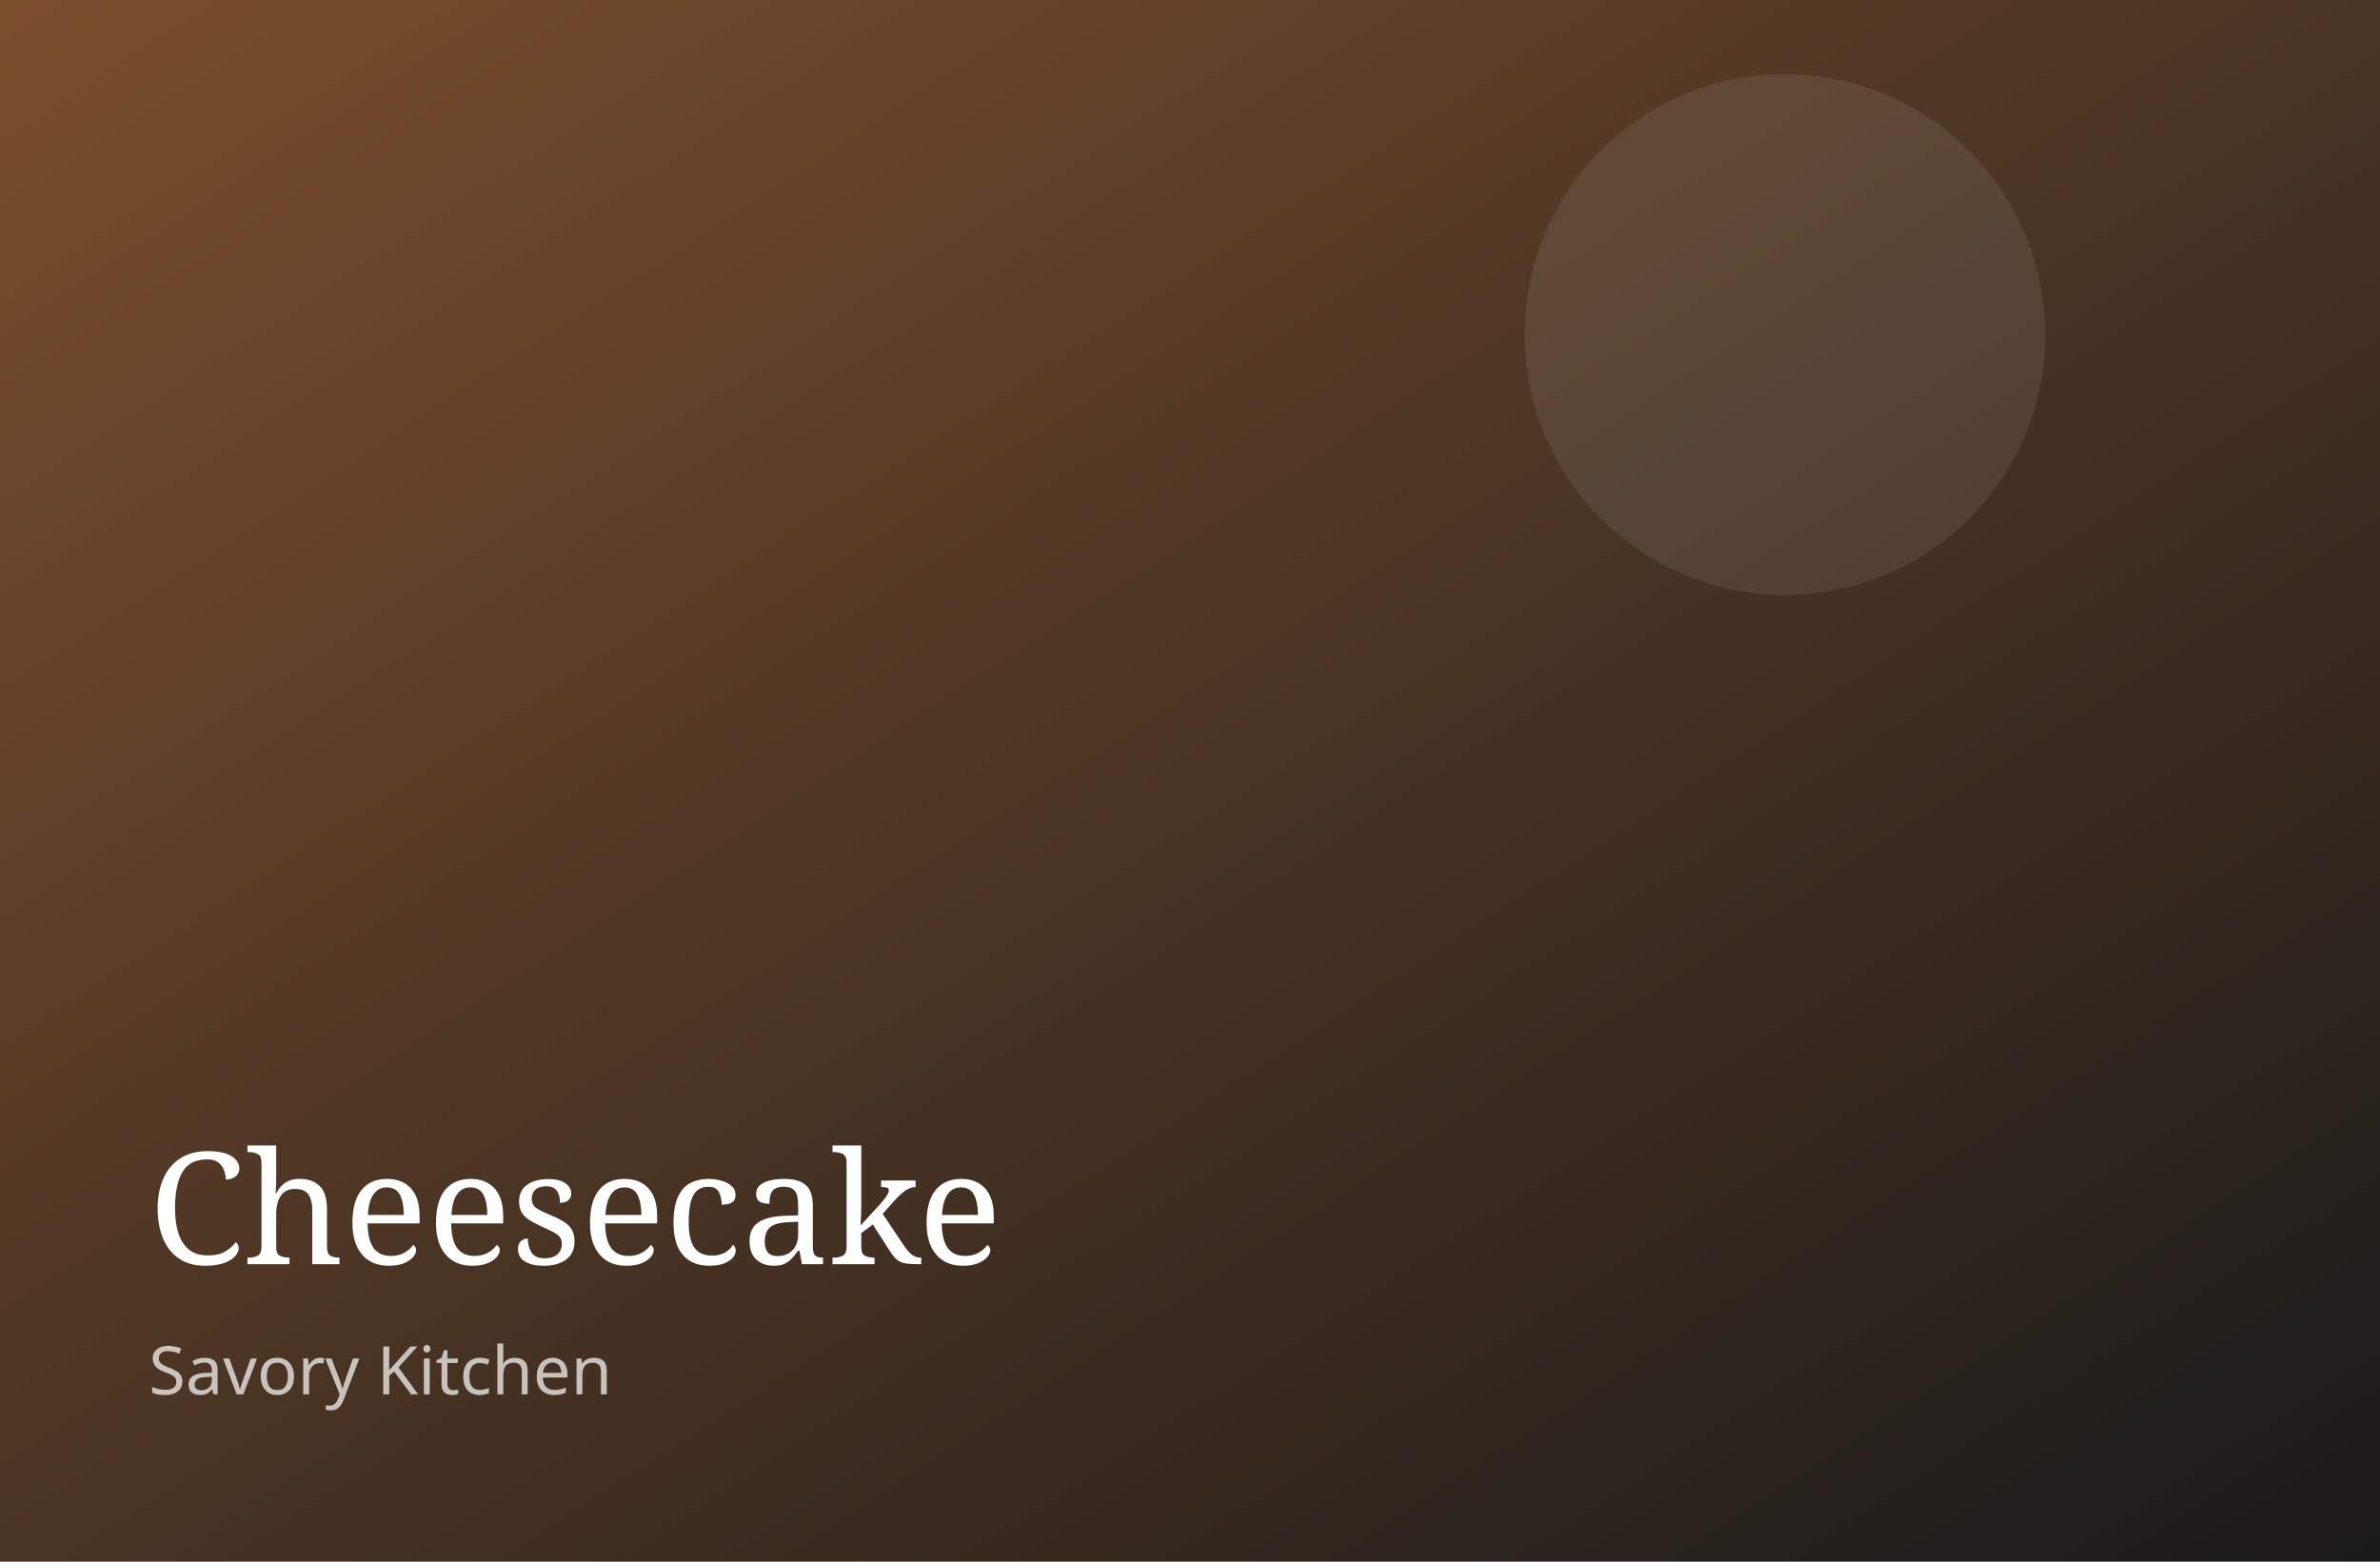
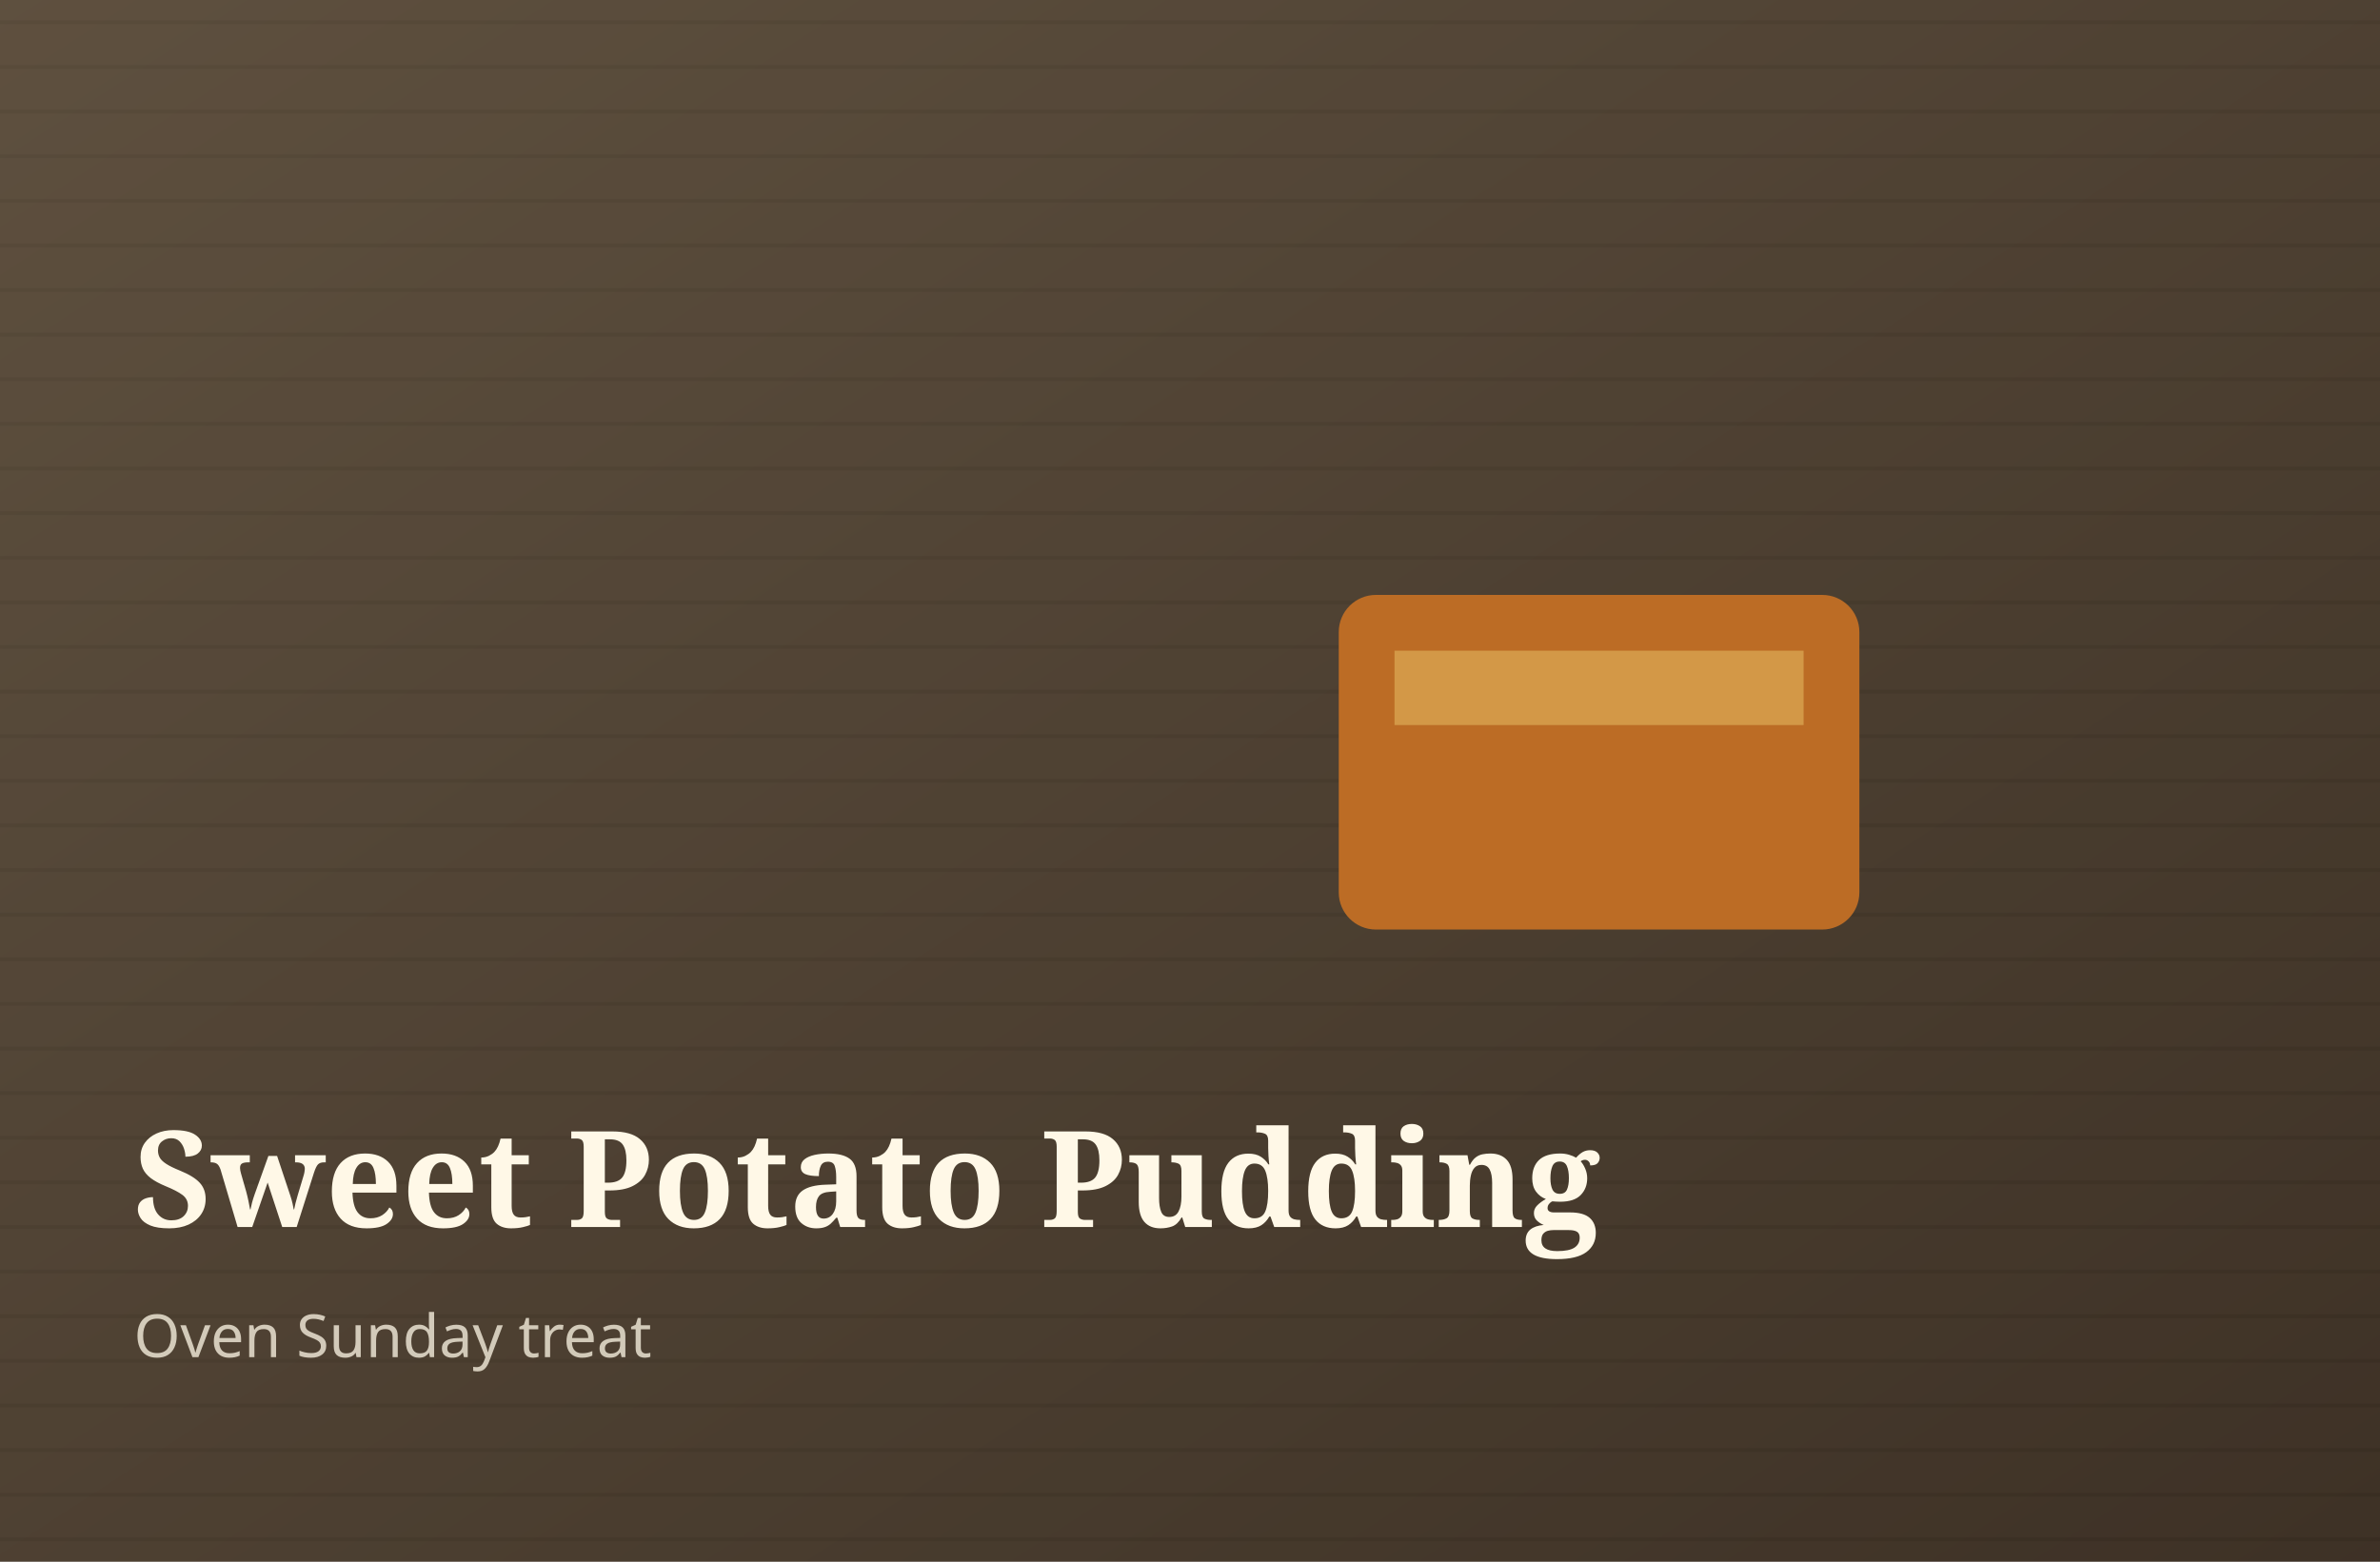
<svg xmlns="http://www.w3.org/2000/svg" width="640" height="420" viewBox="0 0 640 420">
  <defs>
    <linearGradient id="g" x1="0" y1="0" x2="1" y2="1">
-       <stop offset="0%" stop-color="#7a4e2d" />
-       <stop offset="100%" stop-color="#1a1a1a" />
+       <stop offset="0%" stop-color="#5e503f" />
+       <stop offset="100%" stop-color="#2c2118" />
    </linearGradient>
+     <pattern id="wood" width="40" height="12" patternUnits="userSpaceOnUse">
+       <rect width="40" height="12" fill="#5e503f" />
+       <path d="M0 6h40" stroke="#2c2118" stroke-width="1" opacity=".25" />
+     </pattern>
  </defs>
  <rect width="640" height="420" fill="url(#g)" />
-   <circle cx="480" cy="90" r="70" fill="rgba(255,255,255,0.08)" />
-   <text x="40" y="340" fill="#fff" font-family="Georgia, serif" font-size="42">Cheesecake</text>
-   <text x="40" y="375" fill="rgba(255,255,255,0.7)" font-family="sans-serif" font-size="18">Savory Kitchen</text>
+   <rect width="640" height="420" fill="url(#wood)" opacity=".35" />
+   <rect x="360" y="160" width="140" height="90" rx="10" fill="#bc6c25" />
+   <rect x="375" y="175" width="110" height="20" fill="#e9c46a" opacity=".5" />
+   <text x="36" y="330" fill="#fff8e7" font-family="Georgia, serif" font-size="36" font-weight="700">Sweet Potato Pudding</text>
+   <text x="36" y="365" fill="rgba(255,248,231,.75)" font-family="sans-serif" font-size="16">Oven Sunday treat</text>
</svg>
